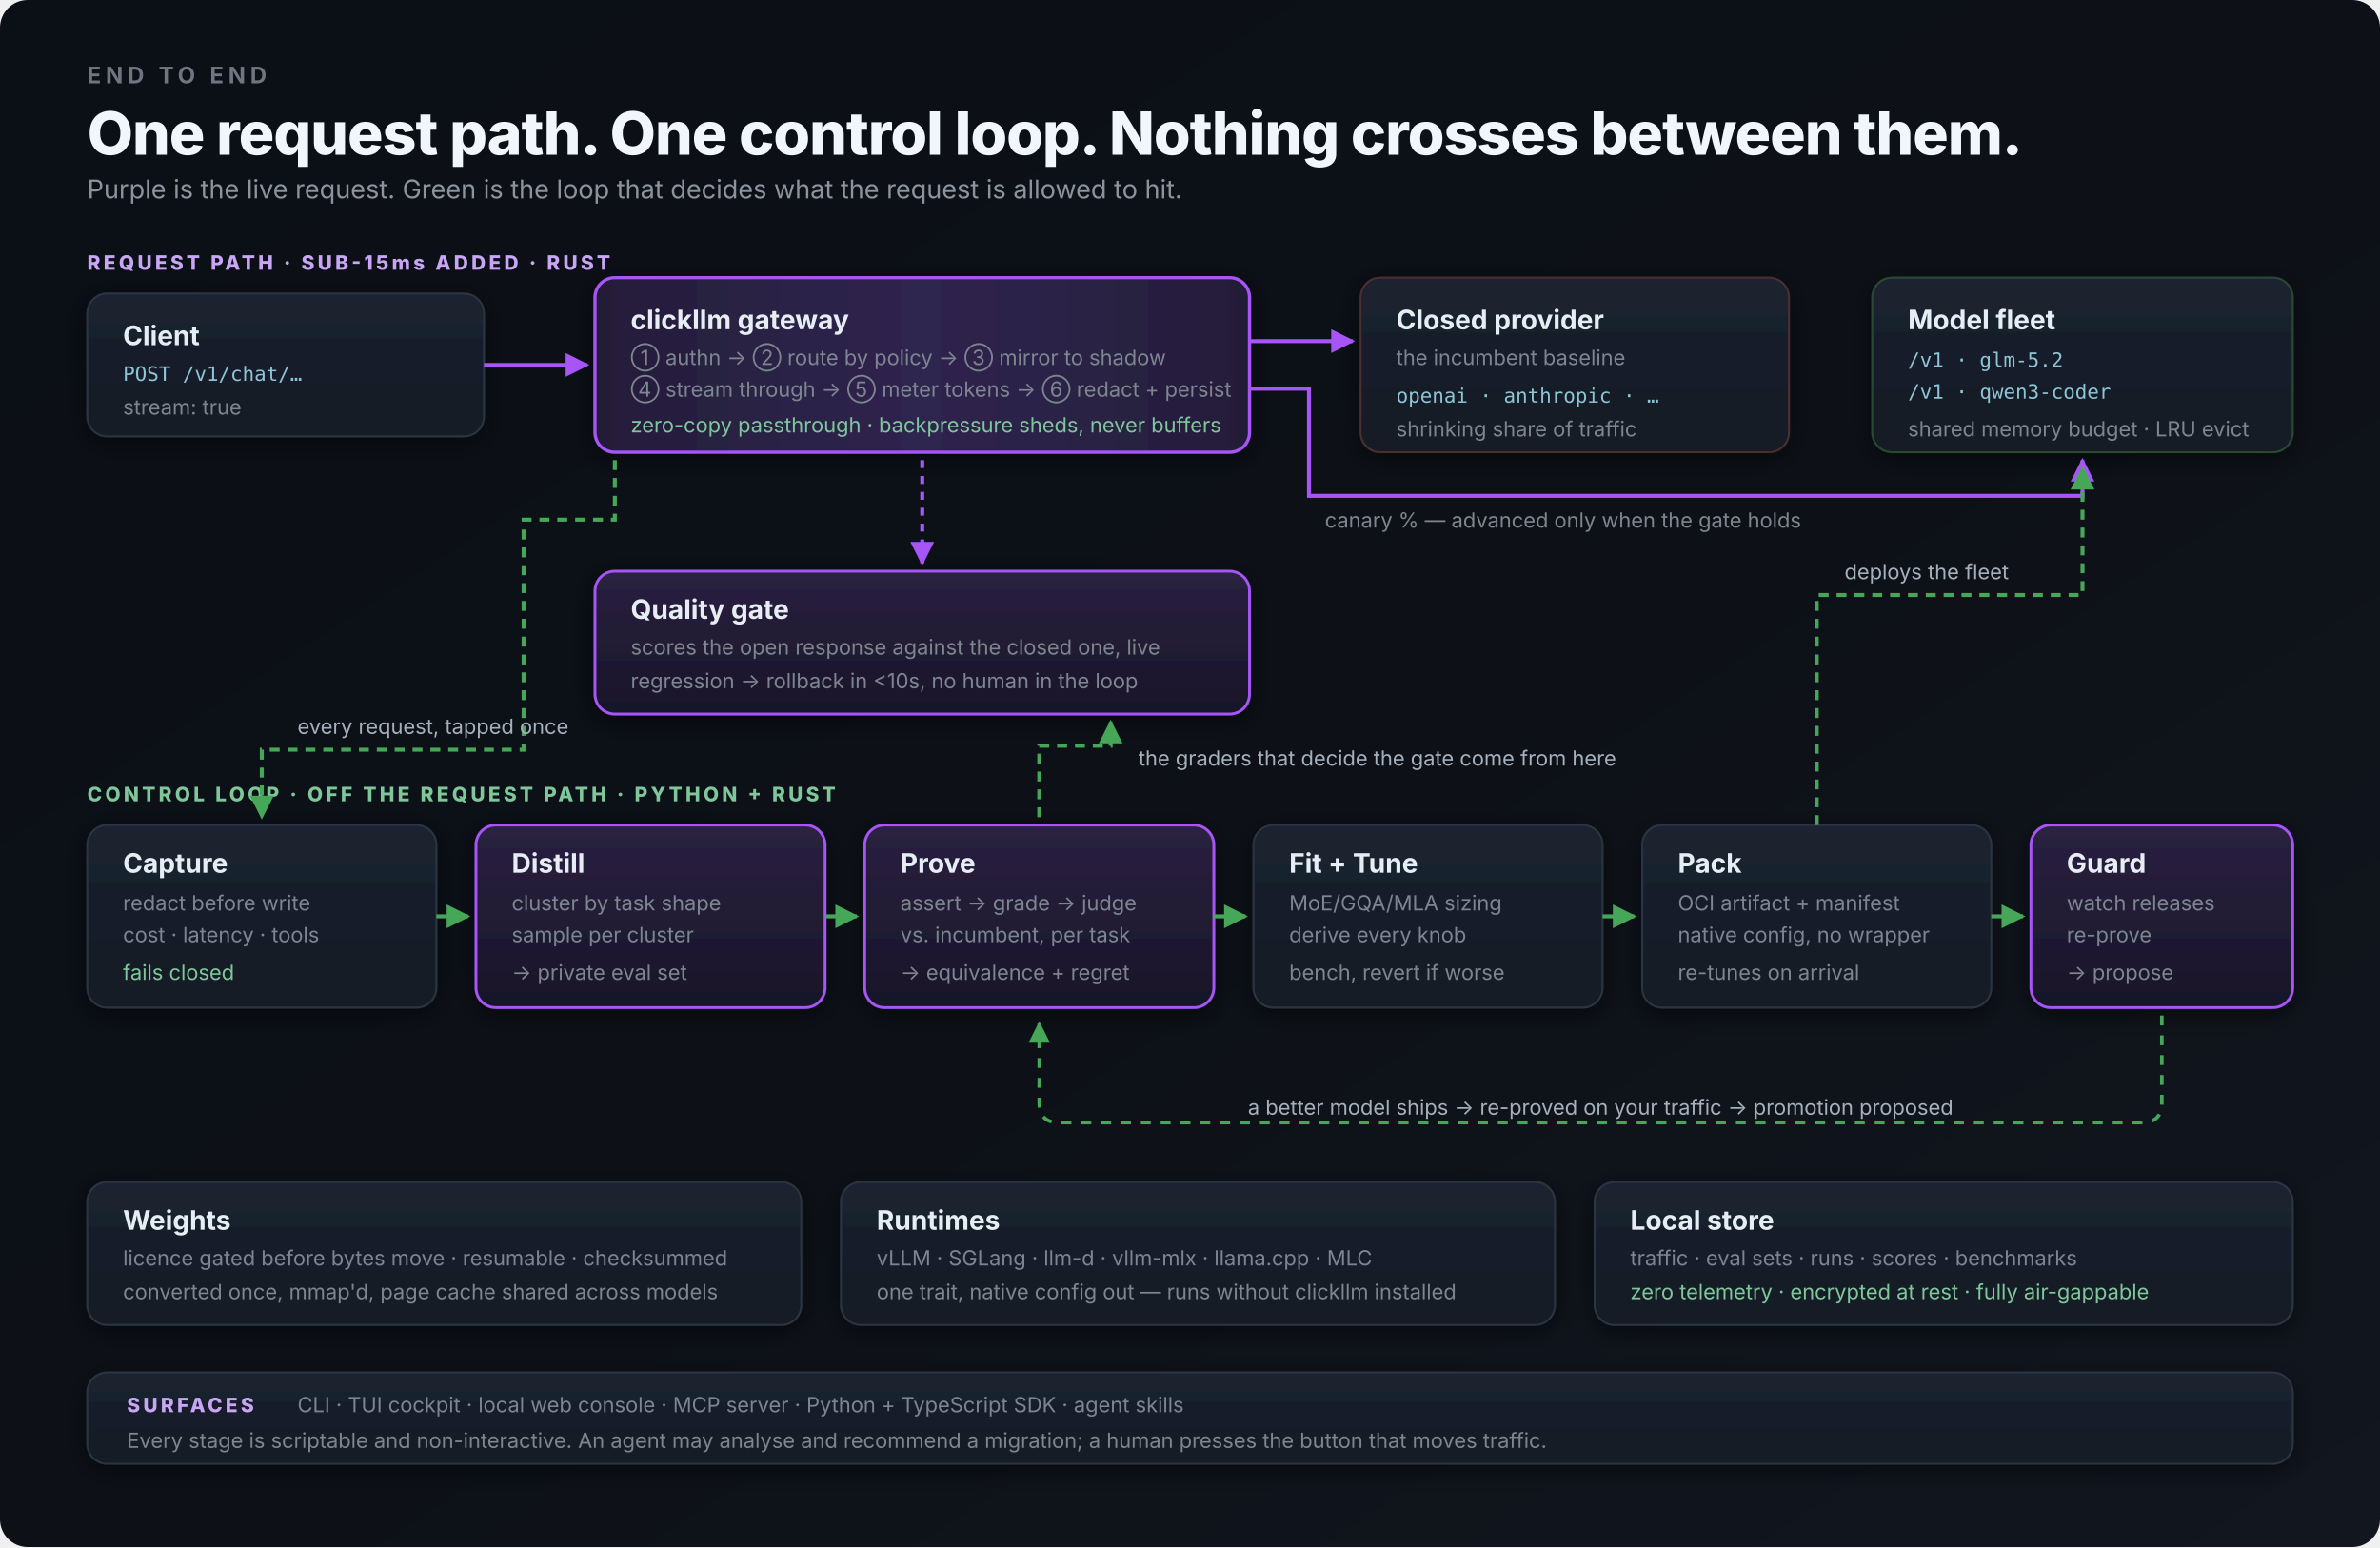
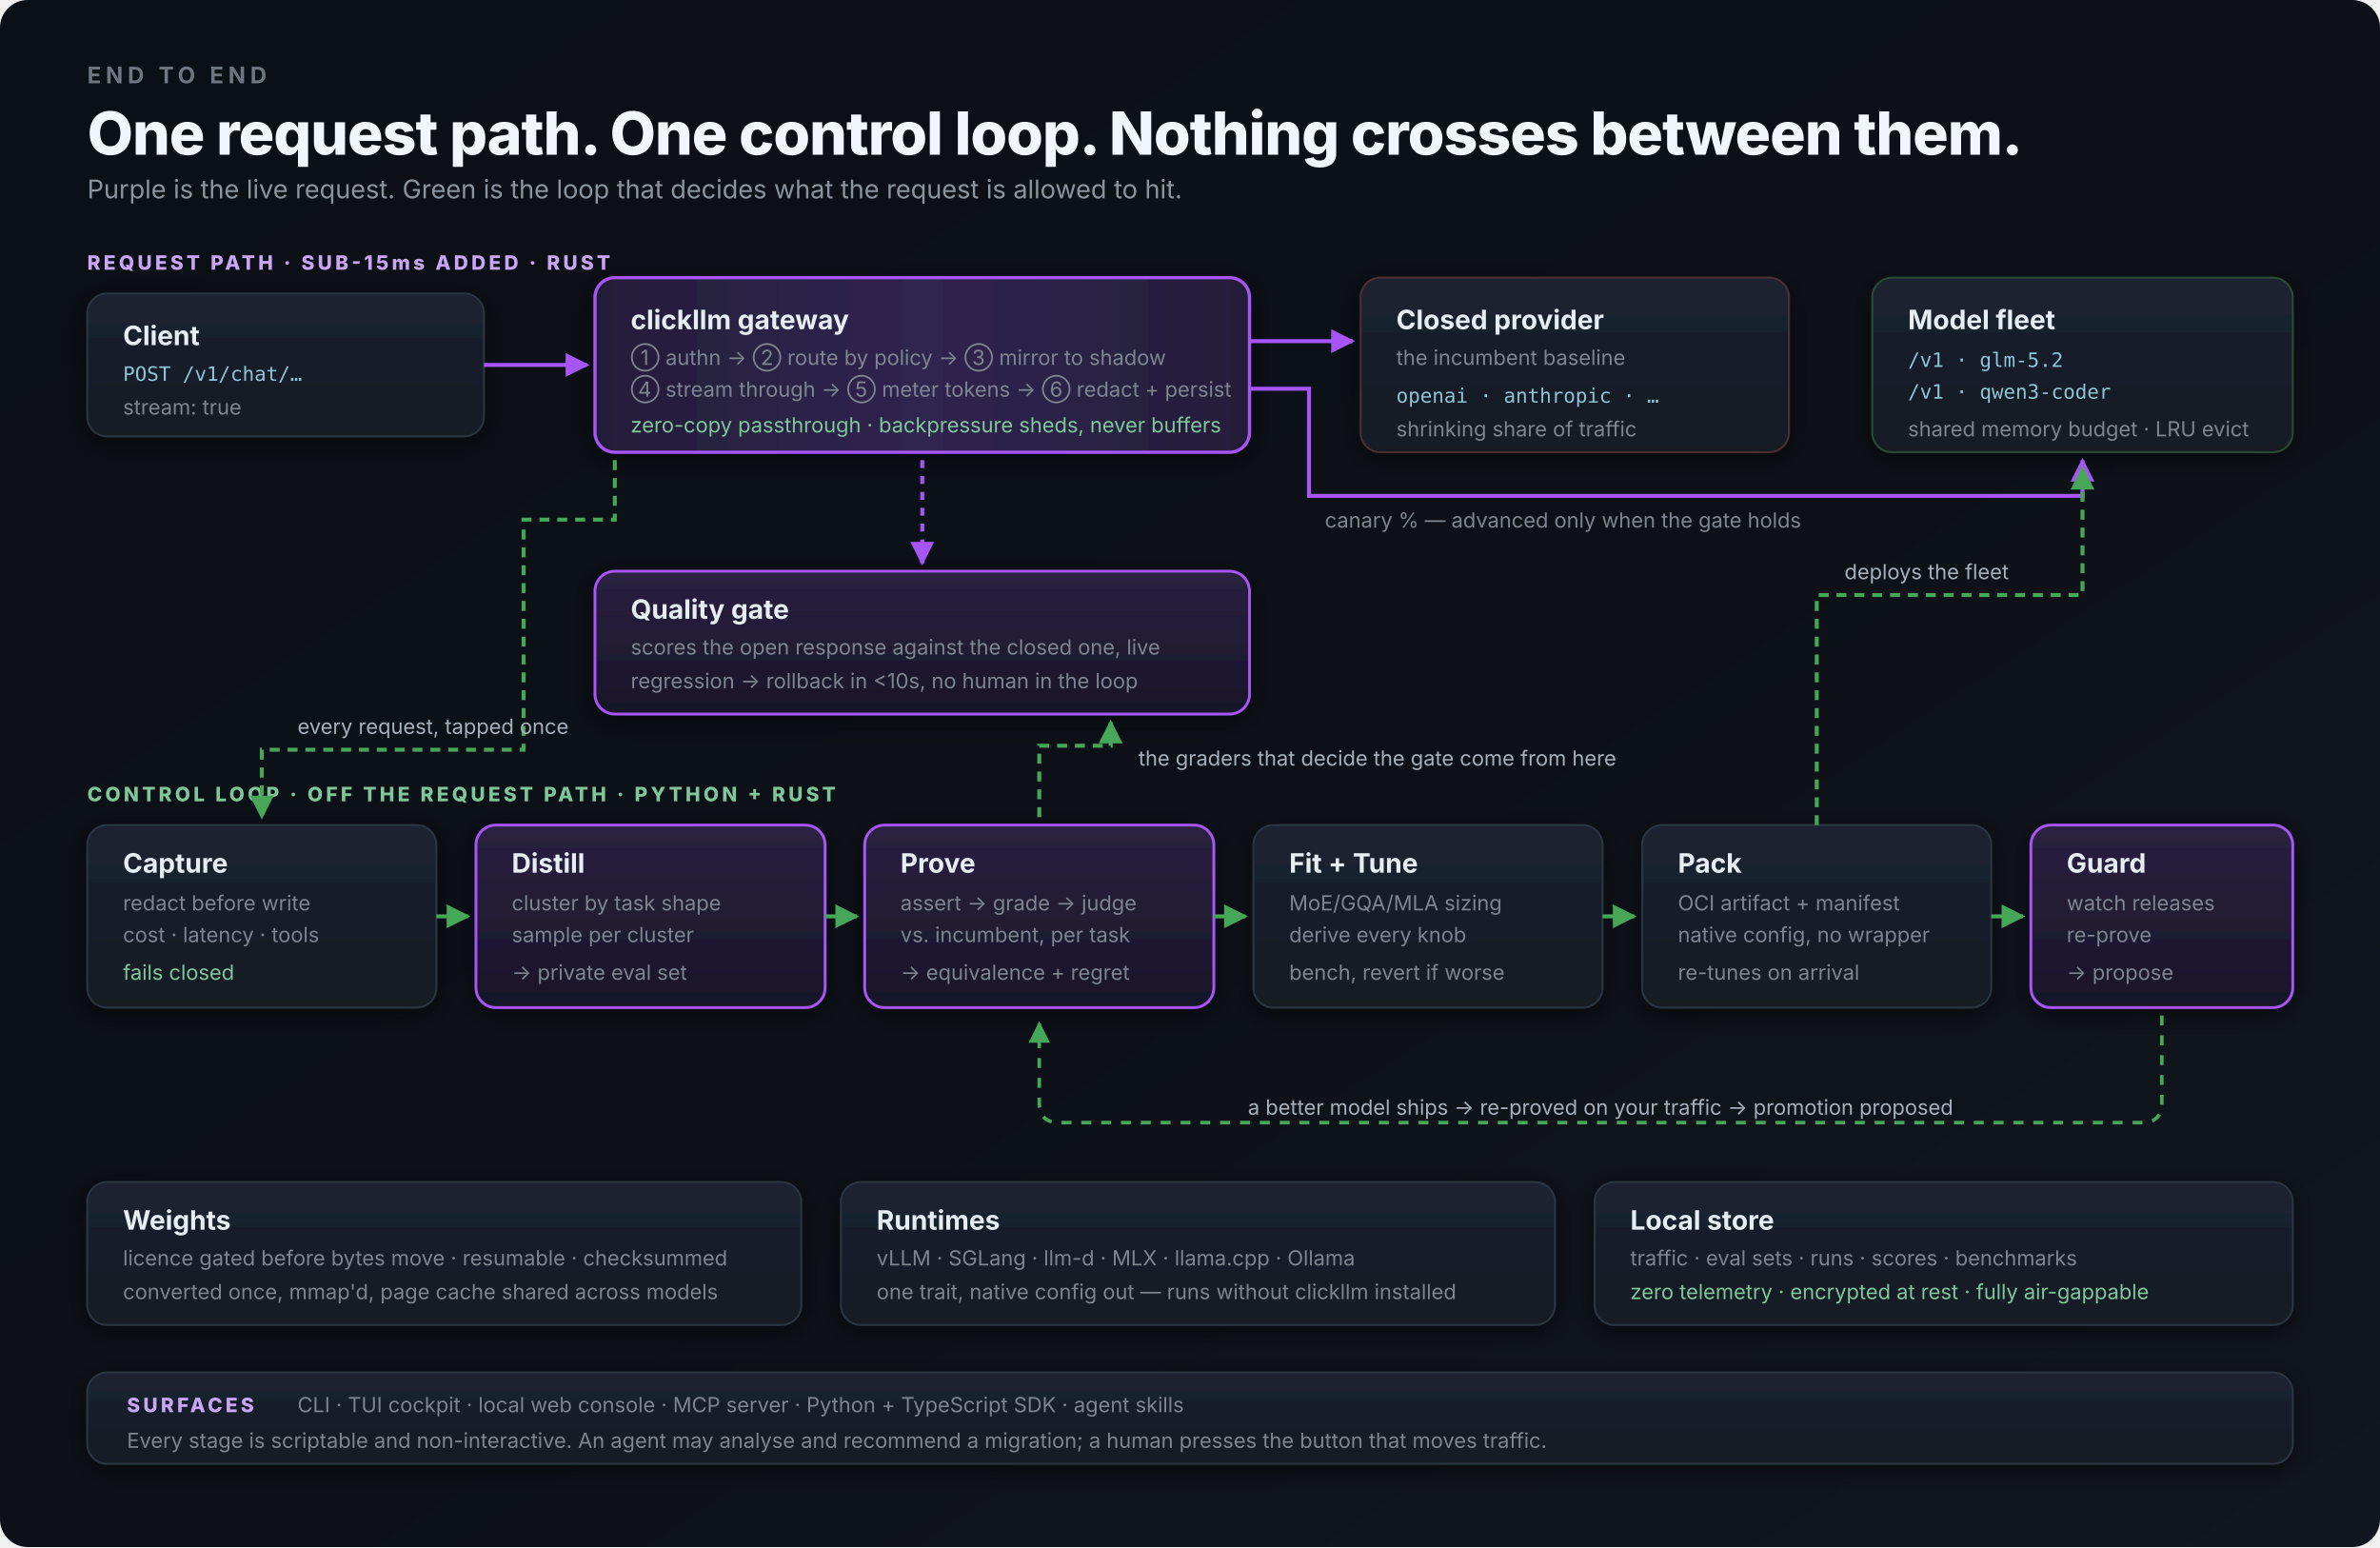
<svg xmlns="http://www.w3.org/2000/svg" viewBox="0 0 1200 780" width="1200" height="780" role="img" aria-label="End-to-end system: a request path from client through the gateway to closed providers and the local model fleet, and a control loop that captures traffic, distills evals, proves equivalence, packs a box and guards for drift.">
  <defs>
    <linearGradient id="canvas" x1="0" y1="0" x2="1" y2="1">
      <stop offset="0" stop-color="#0b0f16" />
      <stop offset=".55" stop-color="#0d1117" />
      <stop offset="1" stop-color="#12161f" />
    </linearGradient>
    <linearGradient id="card" x1="0" y1="0" x2="0" y2="1">
      <stop offset="0" stop-color="#1b2230" />
      <stop offset="1" stop-color="#141a24" />
    </linearGradient>
    <linearGradient id="ours" x1="0" y1="0" x2="0" y2="1">
      <stop offset="0" stop-color="#2a2140" />
      <stop offset="1" stop-color="#181528" />
    </linearGradient>
    <linearGradient id="hot" x1="0" y1="0" x2="1" y2="0">
      <stop offset="0" stop-color="#241d38" />
      <stop offset=".5" stop-color="#2f2550" />
      <stop offset="1" stop-color="#241d38" />
    </linearGradient>
    <filter id="lift" x="-40%" y="-40%" width="180%" height="180%">
      <feDropShadow dx="0" dy="3" stdDeviation="6" flood-color="#000" flood-opacity=".55" />
    </filter>
    <marker id="req" viewBox="0 0 10 10" refX="9" refY="5" markerWidth="6" markerHeight="6" orient="auto-start-reverse">
      <path d="M0 0 L10 5 L0 10 z" fill="#a855f7" />
    </marker>
    <marker id="ctl" viewBox="0 0 10 10" refX="9" refY="5" markerWidth="6" markerHeight="6" orient="auto-start-reverse">
      <path d="M0 0 L10 5 L0 10 z" fill="#46a758" />
    </marker>
    <marker id="dim" viewBox="0 0 10 10" refX="9" refY="5" markerWidth="6" markerHeight="6" orient="auto-start-reverse">
      <path d="M0 0 L10 5 L0 10 z" fill="#4b5563" />
    </marker>
    <style>
    .t   { font-family: ui-sans-serif,-apple-system,"Segoe UI",Inter,Roboto,sans-serif; }
    .m   { font-family: ui-monospace,SFMono-Regular,Menlo,monospace; }
    .kick{ font-size:11.5px; fill:#6e7681; letter-spacing:.20em; font-weight:700; }
    .h1  { font-size:30px; font-weight:800; fill:#f0f6fc; letter-spacing:-.015em; }
    .lede{ font-size:13px; fill:#8b949e; }
    .zone{ font-size:10px; font-weight:800; letter-spacing:.16em; }
    .ttl { font-size:13.5px; font-weight:700; fill:#e6edf3; }
    .cap { font-size:10.5px; fill:#7d8590; }
    .mono{ font-size:10px; fill:#8ec5d6; }
    .step{ font-size:11px; font-weight:800; fill:#0d1117; }
    .note{ font-size:10.5px; fill:#a5b0bd; }
    .ok  { font-size:10.5px; fill:#7fc79a; }
  </style>
  </defs>
  <rect width="1200" height="780" rx="14" fill="url(#canvas)" />
  <text class="t kick" x="44" y="42">END TO END</text>
  <text class="t h1" x="44" y="78">One request path. One control loop. Nothing crosses between them.</text>
  <text class="t lede" x="44" y="100">Purple is the live request. Green is the loop that decides what the request is allowed to hit.</text>
  <text class="t zone" x="44" y="136" fill="#c9a6f5">REQUEST PATH · SUB-15ms ADDED · RUST</text>
  <g filter="url(#lift)">
    <rect x="44" y="148" width="200" height="72" rx="10" fill="url(#card)" stroke="#2c3442" />
  </g>
  <text class="t ttl" x="62" y="174">Client</text>
  <text class="t mono m" x="62" y="192">POST /v1/chat/…</text>
  <text class="t cap" x="62" y="209">stream: true</text>
  <g filter="url(#lift)">
    <rect x="300" y="140" width="330" height="88" rx="10" fill="url(#hot)" stroke="#a855f7" stroke-width="1.6" />
  </g>
  <text class="t ttl" x="318" y="166" fill="#fff">clickllm gateway</text>
  <text class="t cap" x="318" y="184">① authn → ② route by policy → ③ mirror to shadow</text>
  <text class="t cap" x="318" y="200">④ stream through → ⑤ meter tokens → ⑥ redact + persist</text>
  <text class="t ok" x="318" y="218">zero-copy passthrough · backpressure sheds, never buffers</text>
  <g filter="url(#lift)">
    <rect x="686" y="140" width="216" height="88" rx="10" fill="url(#card)" stroke="#4a2f33" />
  </g>
  <text class="t ttl" x="704" y="166">Closed provider</text>
  <text class="t cap" x="704" y="184">the incumbent baseline</text>
  <text class="t mono m" x="704" y="203">openai · anthropic · …</text>
  <text class="t cap" x="704" y="220">shrinking share of traffic</text>
  <g filter="url(#lift)">
    <rect x="944" y="140" width="212" height="88" rx="10" fill="url(#card)" stroke="#2a4a34" />
  </g>
  <text class="t ttl" x="962" y="166">Model fleet</text>
  <text class="t mono m" x="962" y="185">/v1 · glm-5.2</text>
  <text class="t mono m" x="962" y="201">/v1 · qwen3-coder</text>
  <text class="t cap" x="962" y="220">shared memory budget · LRU evict</text>
  <path d="M244 184 H296" stroke="#a855f7" stroke-width="2" marker-end="url(#req)" />
  <path d="M630 172 H682" stroke="#a855f7" stroke-width="2" marker-end="url(#req)" />
  <path d="M630 196 H660 V250 H1050 V232" stroke="#a855f7" stroke-width="2" fill="none" marker-end="url(#req)" />
  <text class="t cap" x="668" y="266" fill="#c9a6f5">canary % — advanced only when the gate holds</text>
  <g filter="url(#lift)">
    <rect x="300" y="288" width="330" height="72" rx="10" fill="url(#ours)" stroke="#a855f7" stroke-width="1.4" />
  </g>
  <text class="t ttl" x="318" y="312">Quality gate</text>
  <text class="t cap" x="318" y="330">scores the open response against the closed one, live</text>
  <text class="t cap" x="318" y="347" fill="#f0a0a0">regression → rollback in &lt;10s, no human in the loop</text>
  <path d="M465 232 V284" stroke="#a855f7" stroke-width="2" stroke-dasharray="4 4" marker-end="url(#req)" />
  <text class="t zone" x="44" y="404" fill="#7fc79a">CONTROL LOOP · OFF THE REQUEST PATH · PYTHON + RUST</text>
  <g filter="url(#lift)">
    <rect x="44" y="416" width="176" height="92" rx="10" fill="url(#card)" stroke="#2c3442" />
    <rect x="240" y="416" width="176" height="92" rx="10" fill="url(#ours)" stroke="#a855f7" stroke-width="1.4" />
    <rect x="436" y="416" width="176" height="92" rx="10" fill="url(#ours)" stroke="#a855f7" stroke-width="1.4" />
    <rect x="632" y="416" width="176" height="92" rx="10" fill="url(#card)" stroke="#2c3442" />
    <rect x="828" y="416" width="176" height="92" rx="10" fill="url(#card)" stroke="#2c3442" />
    <rect x="1024" y="416" width="132" height="92" rx="10" fill="url(#ours)" stroke="#a855f7" stroke-width="1.4" />
  </g>
  <g class="t">
    <text class="ttl" x="62" y="440">Capture</text>
    <text class="cap" x="62" y="459">redact before write</text>
    <text class="cap" x="62" y="475">cost · latency · tools</text>
    <text class="ok" x="62" y="494">fails closed</text>
    <text class="ttl" x="258" y="440">Distill</text>
    <text class="cap" x="258" y="459">cluster by task shape</text>
    <text class="cap" x="258" y="475">sample per cluster</text>
    <text class="cap" x="258" y="494" fill="#c9a6f5">→ private eval set</text>
    <text class="ttl" x="454" y="440">Prove</text>
    <text class="cap" x="454" y="459">assert → grade → judge</text>
    <text class="cap" x="454" y="475">vs. incumbent, per task</text>
    <text class="cap" x="454" y="494" fill="#c9a6f5">→ equivalence + regret</text>
    <text class="ttl" x="650" y="440">Fit + Tune</text>
    <text class="cap" x="650" y="459">MoE/GQA/MLA sizing</text>
    <text class="cap" x="650" y="475">derive every knob</text>
    <text class="cap" x="650" y="494">bench, revert if worse</text>
    <text class="ttl" x="846" y="440">Pack</text>
    <text class="cap" x="846" y="459">OCI artifact + manifest</text>
    <text class="cap" x="846" y="475">native config, no wrapper</text>
    <text class="cap" x="846" y="494">re-tunes on arrival</text>
    <text class="ttl" x="1042" y="440">Guard</text>
    <text class="cap" x="1042" y="459">watch releases</text>
    <text class="cap" x="1042" y="475">re-prove</text>
    <text class="cap" x="1042" y="494" fill="#c9a6f5">→ propose</text>
  </g>
  <g stroke="#46a758" stroke-width="2" fill="none">
    <path d="M220 462 H236" marker-end="url(#ctl)" />
    <path d="M416 462 H432" marker-end="url(#ctl)" />
    <path d="M612 462 H628" marker-end="url(#ctl)" />
    <path d="M808 462 H824" marker-end="url(#ctl)" />
    <path d="M1004 462 H1020" marker-end="url(#ctl)" />
  </g>
  <path d="M310 232 V262 H264 V378 H132 V412" stroke="#46a758" stroke-width="2" fill="none" stroke-dasharray="5 4" marker-end="url(#ctl)" />
  <text class="t note" x="150" y="370">every request, tapped once</text>
  <path d="M524 412 V376 H560 V364" stroke="#46a758" stroke-width="2" fill="none" stroke-dasharray="5 4" marker-end="url(#ctl)" />
  <text class="t note" x="574" y="386" fill="#7fc79a">the graders that decide the gate come from here</text>
  <path d="M916 416 V300 H1050 V236" stroke="#46a758" stroke-width="2" fill="none" stroke-dasharray="5 4" marker-end="url(#ctl)" />
  <text class="t note" x="930" y="292" fill="#7fc79a">deploys the fleet</text>
  <path d="M1090 512 V556 Q1090 566 1080 566 H534 Q524 566 524 556 V516" stroke="#46a758" stroke-width="1.8" fill="none" stroke-dasharray="5 5" marker-end="url(#ctl)" />
  <text class="t note" x="807" y="562" text-anchor="middle" fill="#7fc79a">a better model ships → re-proved on your traffic → promotion proposed</text>
  <g filter="url(#lift)">
    <rect x="44" y="596" width="360" height="72" rx="10" fill="url(#card)" stroke="#2c3442" />
    <rect x="424" y="596" width="360" height="72" rx="10" fill="url(#card)" stroke="#2c3442" />
    <rect x="804" y="596" width="352" height="72" rx="10" fill="url(#card)" stroke="#2c3442" />
  </g>
  <text class="t ttl" x="62" y="620">Weights</text>
  <text class="t cap" x="62" y="638">licence gated before bytes move · resumable · checksummed</text>
  <text class="t cap" x="62" y="655">converted once, mmap'd, page cache shared across models</text>
  <text class="t ttl" x="442" y="620">Runtimes</text>
-   <text class="t cap" x="442" y="638">vLLM · SGLang · llm-d · vllm-mlx · llama.cpp · MLC</text>
+   <text class="t cap" x="442" y="638">vLLM · SGLang · llm-d · MLX · llama.cpp · Ollama</text>
  <text class="t cap" x="442" y="655">one trait, native config out — runs without clickllm installed</text>
  <text class="t ttl" x="822" y="620">Local store</text>
  <text class="t cap" x="822" y="638">traffic · eval sets · runs · scores · benchmarks</text>
  <text class="t ok" x="822" y="655">zero telemetry · encrypted at rest · fully air-gappable</text>
  <g filter="url(#lift)">
    <rect x="44" y="692" width="1112" height="46" rx="10" fill="url(#card)" stroke="#2c3442" />
  </g>
  <text class="t zone" x="64" y="712" fill="#c9a6f5">SURFACES</text>
  <text class="t cap" x="150" y="712">CLI · TUI cockpit · local web console · MCP server · Python + TypeScript SDK · agent skills</text>
  <text class="t cap" x="64" y="730" fill="#6e7681">Every stage is scriptable and non-interactive. An agent may analyse and recommend a migration; a human presses the button that moves traffic.</text>
</svg>
